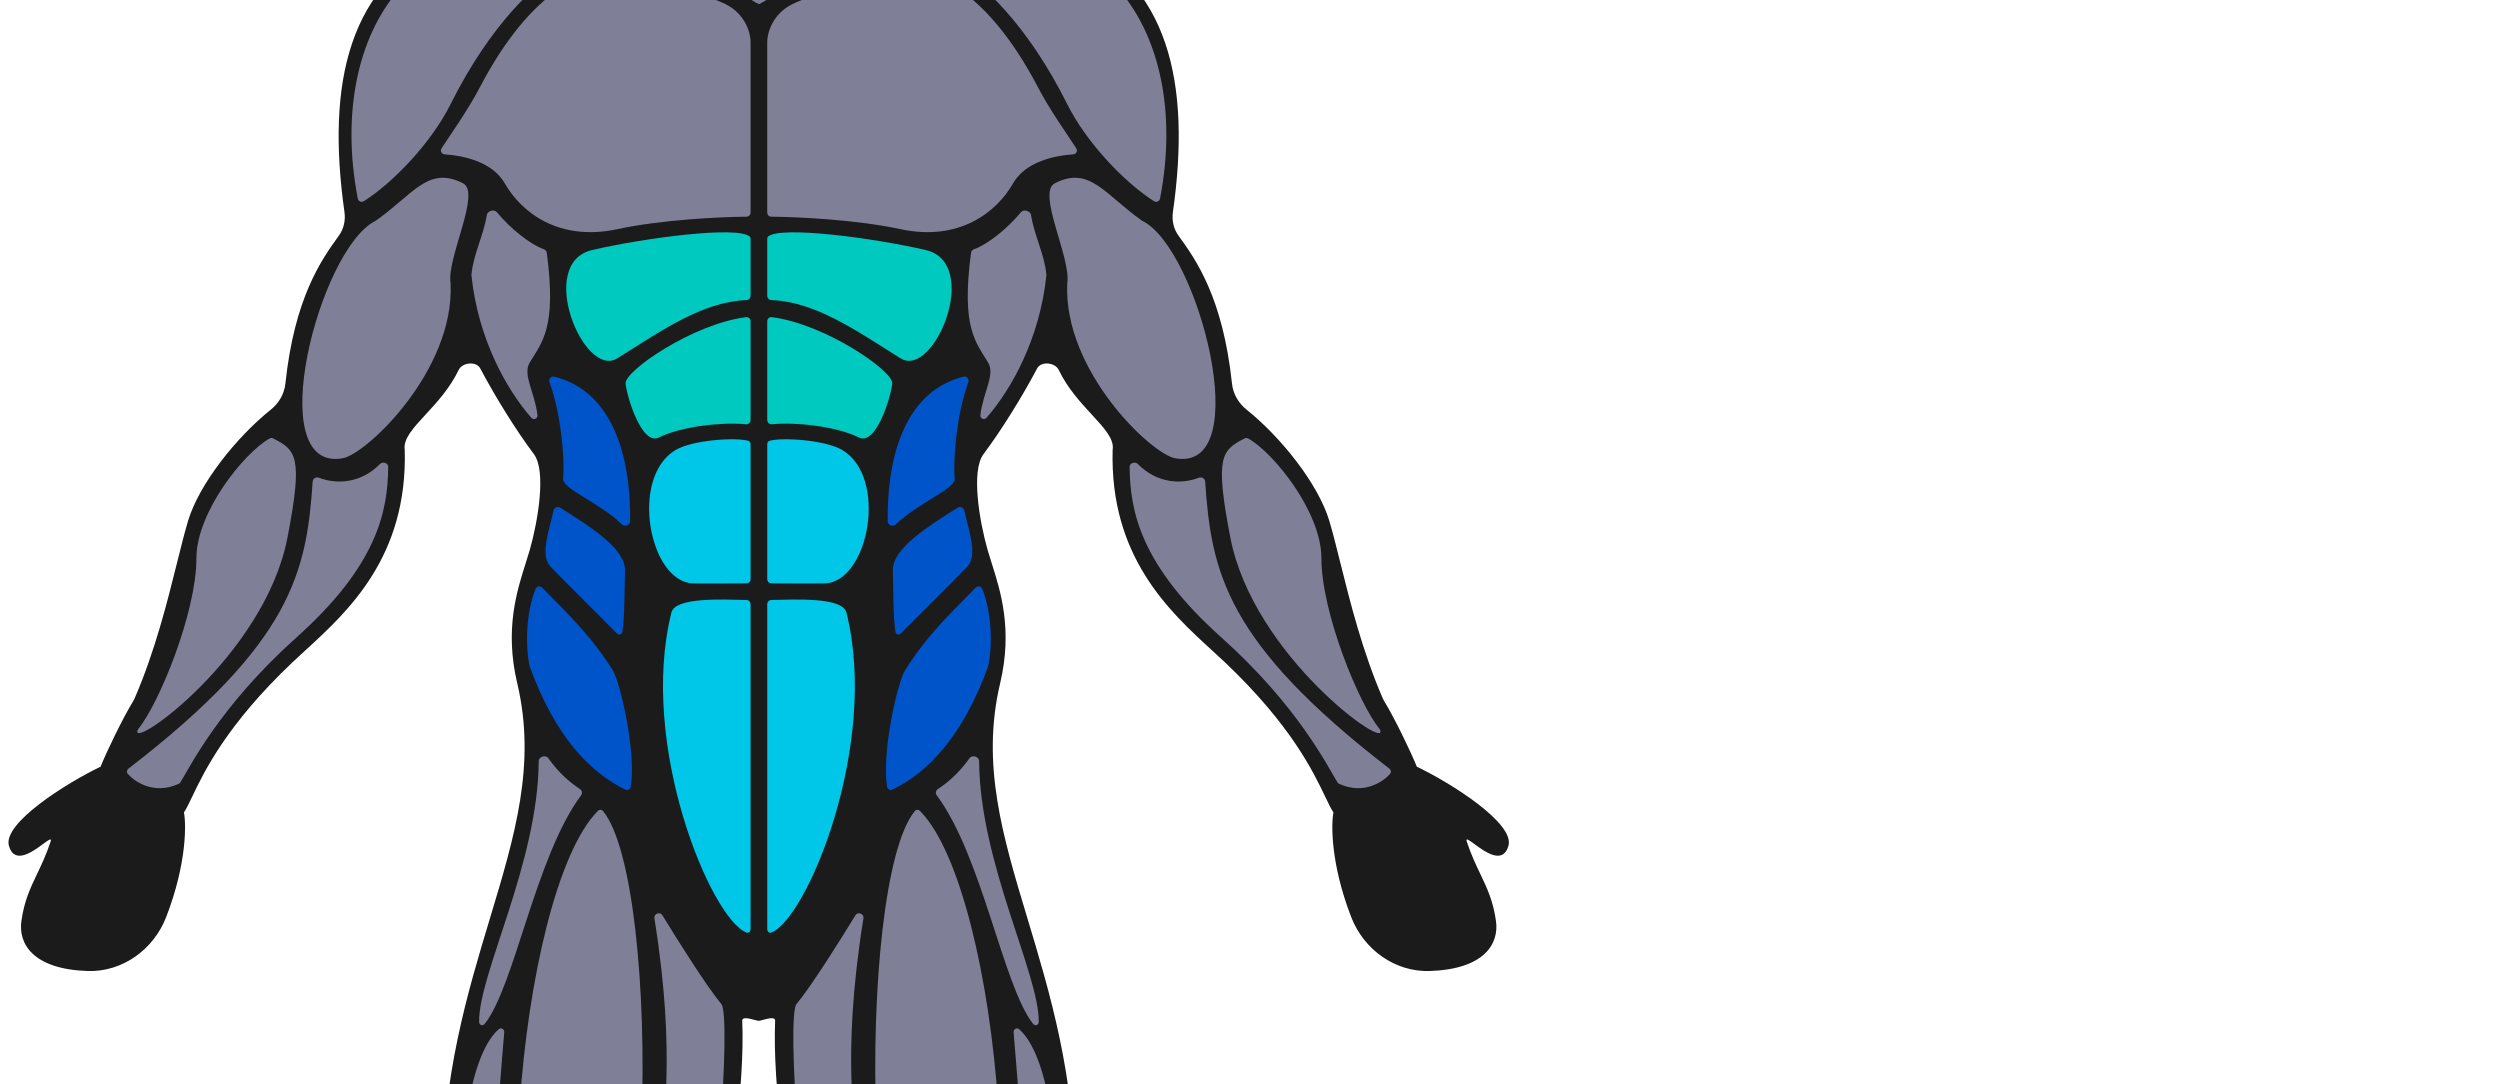
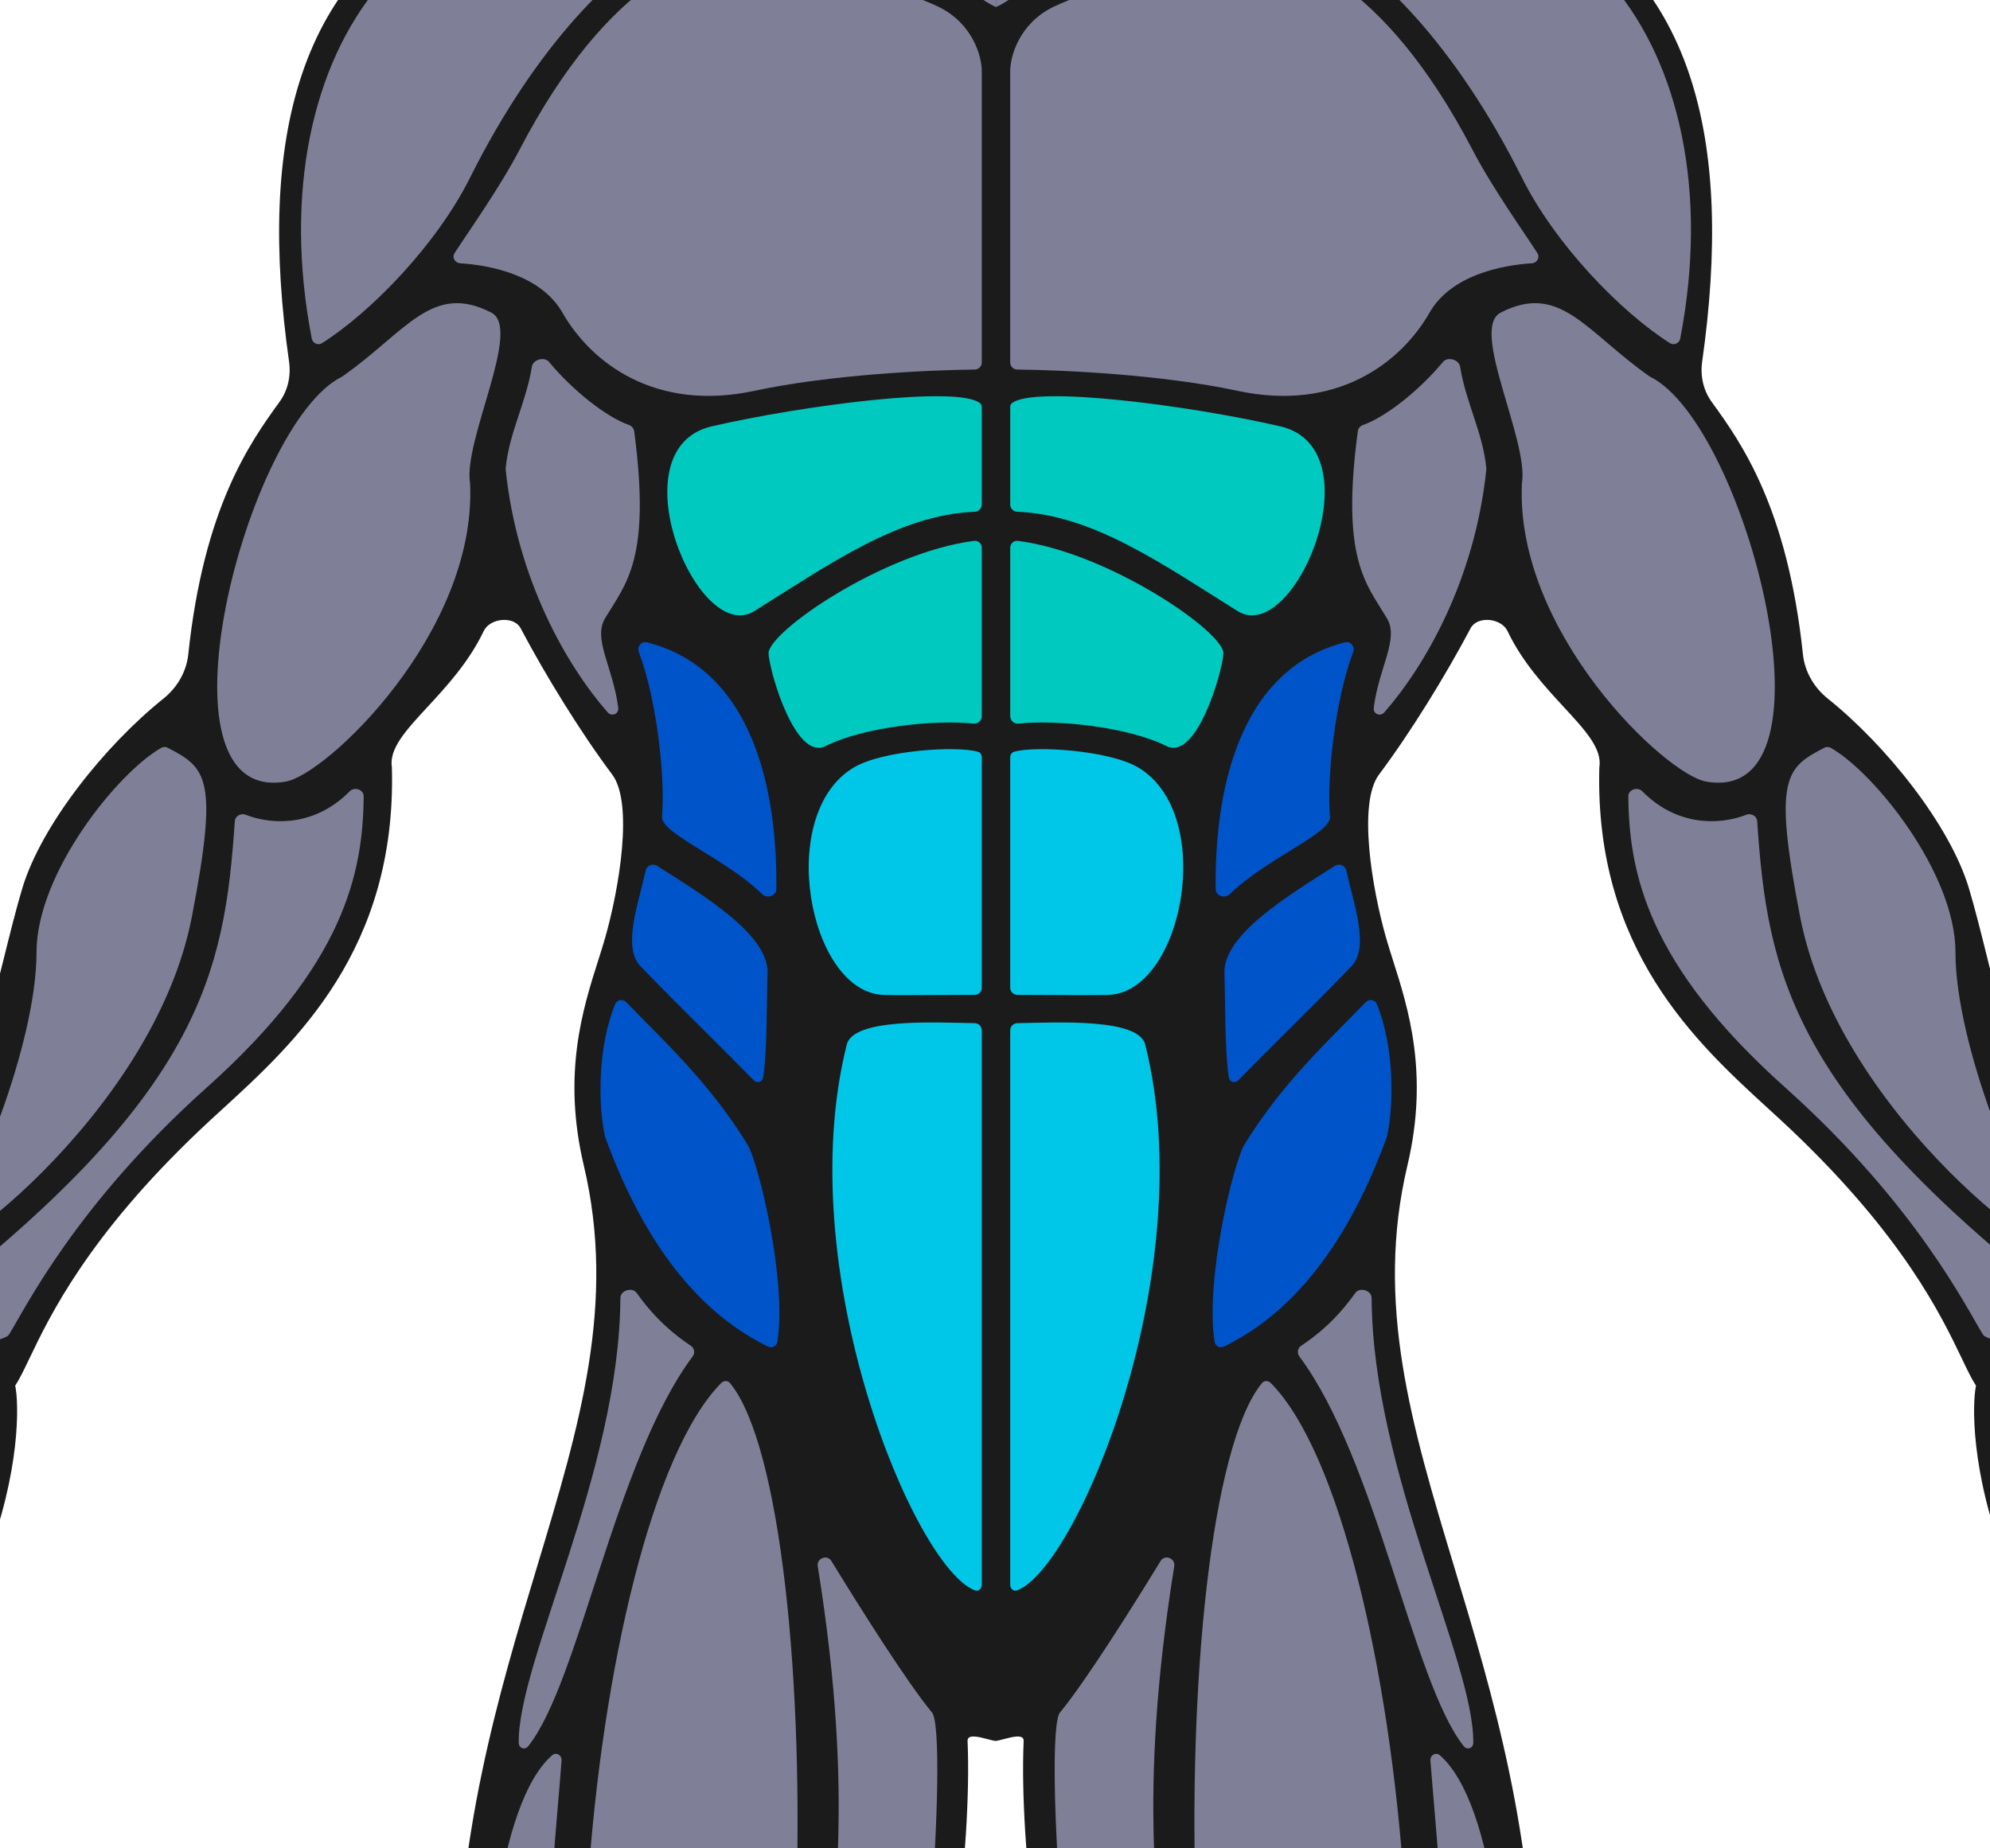
- <svg xmlns="http://www.w3.org/2000/svg" id="Frontview" class="mx-auto" width="80%" viewBox="0 70 300 130" fill="none">
+ <svg xmlns="http://www.w3.org/2000/svg" id="Frontview" class="mx-auto" width="80%" viewBox="21 70 140 130" fill="none">
  <path fill="#1b1b1b" fill-rule="evenodd" d="M54.07 62.5c-12.348 5.292-14.916 17.562-12.734 32.95.142.998-.08 2.012-.67 2.827-2.09 2.885-5.329 7.437-6.421 17.771-.13 1.226-.785 2.338-1.747 3.109-4.131 3.307-8.599 8.914-9.928 13.343-.423 1.41-.852 3.132-1.332 5.06-1.164 4.67-2.629 10.551-5.045 16.156a4.415 4.415 0 01-.285.545c-1.188 1.951-3.114 5.93-3.838 7.739-4.167 2-11.769 6.808-11 9.5.66 2.307 2.84.704 4.106-.228.654-.481 1.065-.783.894-.272-.528 1.586-1.098 2.78-1.63 3.892-.808 1.694-1.526 3.199-1.87 5.608-.392 2.744 1.368 5.796 7.931 6.022 4.176.143 7.922-2.564 9.434-6.459 2.552-6.576 2.391-11.402 2.135-12.563.293-.439.596-1.072.986-1.887 1.456-3.042 4.126-8.619 12.014-16.113.496-.471 1.03-.96 1.589-1.471 5.09-4.657 12.26-11.217 11.911-24.029-.218-1.309.99-2.617 2.506-4.257 1.337-1.447 2.912-3.153 3.957-5.344.435-.913 2.122-1.087 2.594-.193 1.753 3.318 4.234 7.348 6.443 10.294 1.5 2 .5 8-.5 11.5a57.638 57.638 0 01-.486 1.579c-1.077 3.386-2.539 7.983-1.014 14.421 2.301 9.715-.297 18.328-3.283 28.227-2.7 8.95-5.717 18.952-5.717 31.773 0 17.491 1.715 24.102 3.308 30.239.865 3.337 1.694 6.533 2.192 11.261.33 3.125-.586 7.385-1.749 12.799-2.373 11.047-5.777 26.897-1.75 47.701.521 2.698 1.427 6.215 2.428 10.103 3.081 11.967 7.068 27.452 3.571 33.397-3.229 5.489-8.114 8.673-12.39 11.459-2.345 1.529-4.506 2.937-6.11 4.541-3.5 3.5 12 6.5 25 2 3.22-1.115 4.733-1.086 5.9-1.063.871.017 1.55.03 2.6-.437 2.453-1.09 2.232-3.665 1.523-11.934-.591-6.903-1.523-17.776-1.523-35.066 0-2.723.966-5.535 2.088-8.801 1.555-4.53 3.412-9.936 3.412-17.199 0-8.601-1.583-15.443-2.663-20.108-.74-3.199-1.244-5.375-.837-6.392l.16-.398c1.713-4.251 5.872-14.569 6.84-44.102.049-1.476.55-4.781 1.183-8.963 1.298-8.566 3.153-20.809 2.817-28.537-.022-.508.815-.285 1.436-.12.208.055.391.104.51.117v.003l.027-.001.027.001v-.003c.12-.013.302-.062.51-.117.62-.165 1.458-.388 1.436.12-.336 7.728 1.52 19.971 2.817 28.537.634 4.182 1.135 7.487 1.183 8.963.968 29.533 5.127 39.851 6.84 44.102l.16.398c.407 1.017-.097 3.193-.837 6.392-1.08 4.665-2.663 11.507-2.663 20.108 0 7.263 1.857 12.669 3.413 17.199 1.122 3.266 2.087 6.078 2.087 8.801 0 17.29-.932 28.163-1.523 35.066-.709 8.269-.929 10.844 1.523 11.934 1.051.467 1.729.454 2.599.437 1.168-.023 2.681-.052 5.901 1.063 13 4.5 28.5 1.5 25-2-1.604-1.604-3.765-3.012-6.11-4.541-4.276-2.786-9.161-5.97-12.39-11.459-3.497-5.945.49-21.43 3.571-33.397 1.001-3.888 1.907-7.405 2.429-10.103 4.027-20.804.622-36.654-1.751-47.701-1.163-5.414-2.078-9.674-1.749-12.799.498-4.728 1.327-7.924 2.193-11.261 1.592-6.137 3.307-12.748 3.307-30.239 0-12.821-3.017-22.823-5.717-31.773-2.986-9.899-5.584-18.512-3.283-28.227 1.525-6.438.063-11.035-1.014-14.421-.177-.558-.344-1.084-.486-1.579-1-3.5-2-9.5-.5-11.5 2.209-2.946 4.69-6.976 6.443-10.294.472-.894 2.159-.72 2.594.193 1.045 2.191 2.62 3.897 3.957 5.344 1.515 1.64 2.724 2.948 2.506 4.257-.349 12.812 6.822 19.372 11.911 24.029.559.511 1.093 1 1.589 1.471 7.888 7.494 10.558 13.071 12.014 16.113.39.815.693 1.448.986 1.887-.256 1.161-.417 5.987 2.135 12.563 1.512 3.895 5.258 6.602 9.434 6.459 6.563-.226 8.323-3.278 7.931-6.022-.344-2.409-1.062-3.914-1.871-5.608-.531-1.112-1.1-2.306-1.629-3.892-.17-.511.24-.209.895.272 1.266.932 3.446 2.535 4.105.228.769-2.692-6.833-7.5-11-9.5-.724-1.809-2.65-5.788-3.838-7.739a4.344 4.344 0 01-.285-.545c-2.416-5.605-3.881-11.486-5.045-16.156-.48-1.928-.909-3.65-1.332-5.06-1.329-4.429-5.797-10.036-9.927-13.343-.963-.771-1.618-1.883-1.748-3.109-1.092-10.334-4.33-14.886-6.421-17.77-.591-.816-.811-1.83-.67-2.827 2.182-15.389-.386-27.659-12.734-32.951-1.494-.64-2.906-1.242-4.241-1.812-17.429-7.432-21.626-9.221-21.259-16.188.103-1.958 1.138-4.56 1.982-6.683.45-1.131.845-2.126 1.018-2.817.227-.907.881-1.59 1.623-2.364 1.304-1.36 2.877-3.003 2.877-6.636 0-2.661-.49-3.6-.937-4.456-.51-.977-.963-1.845-.563-5.044.998-7.984-8.462-15.47-17.446-15.5h-.054c-8.984.03-18.444 7.516-17.446 15.5.4 3.2-.053 4.067-.563 5.044-.447.855-.937 1.795-.937 4.456 0 3.633 1.574 5.275 2.877 6.636.742.774 1.396 1.457 1.623 2.364.173.69.569 1.686 1.018 2.817.845 2.124 1.88 4.725 1.982 6.683.367 6.967-3.83 8.756-21.259 16.188-1.335.57-2.747 1.172-4.24 1.812z" clip-rule="evenodd" />
  <a href="{{ path('app_muscleGroup_details', {'id': 1}) }}" class="Chest">
    <g>
      <path fill="#7F8097" d="M90.07 75v20.5c0 .276-.22.5-.497.503-3.26.03-10.191.359-15.503 1.497-7 1.5-11.5-2-13.5-5.5-1.493-2.612-5.008-3.338-7.192-3.474-.371-.023-.595-.407-.395-.72.966-1.502 3.14-4.534 4.587-7.306 6.29-12.045 12.9-14.197 16-14 2.22.142 11.1 2.8 13.5 4 2.4 1.2 3 3.5 3 4.5z" class="Pec" />
      <path fill="#7F8097" d="M92.07 75v20.5c0 .276.221.5.497.503 3.26.03 10.191.359 15.503 1.497 7 1.5 11.5-2 13.5-5.5 1.493-2.612 5.008-3.338 7.193-3.474.371-.023.595-.407.394-.72-.965-1.502-3.139-4.534-4.587-7.306-6.29-12.045-12.9-14.197-16-14-2.219.142-11.1 2.8-13.5 4-2.4 1.2-3 3.5-3 4.5z" class="Pec" />
    </g>
  </a>
  <a href="{{ path('app_muscleGroup_details', {'id': 4}) }}" class="Shoulders - Front">
    <g>
      <path fill="#7F8097" d="M54.07 82.5c4.817-9.635 10.42-14.834 13.77-16.51.413-.207.44-.863.015-1.043-16.6-7.059-28.91 8.22-24.922 28.873a.48.48 0 00.724.325c3.453-2.192 8.05-6.918 10.413-11.645z" class="Shoulder" />
      <path fill="#7F8097" d="M128.07 82.5c-4.817-9.635-10.419-14.834-13.77-16.51-.413-.207-.439-.863-.015-1.043 16.6-7.059 28.911 8.22 24.922 28.873a.48.48 0 01-.724.325c-3.452-2.192-8.05-6.918-10.413-11.645z" class="Shoulder" />
    </g>
  </a>
  <a href="{{ path('app_muscleGroup_details', {'id': 3}) }}" class="Biceps">
    <g>
      <path fill="#7F8097" d="M45.036 96.517c-6.712 3.34-13.664 30.128-3.966 28.483 2.822-.413 13.5-10.5 13-21-.5-3 3.682-10.874 1.5-12-4.181-2.158-5.991 1.333-10.467 4.477a.507.507 0 01-.067.04z" class="Bicep" />
      <path fill="#7F8097" d="M137.104 96.517c6.713 3.34 13.664 30.128 3.966 28.483-2.822-.413-13.5-10.5-13-21 .5-3-3.682-10.874-1.5-12 4.182-2.158 5.991 1.333 10.467 4.477a.59.59 0 00.067.04z" class="Bicep" />
    </g>
  </a>
  <a href="{{ path('app_muscleGroup_details', {'id': 8}) }}" class="Forearms - Front">
    <g>
      <path fill="#7F8097" d="M23.57 137c0-5.564 5.716-12.651 8.78-14.382a.469.469 0 01.446-.002c2.75 1.417 3.583 2.146 1.704 11.884-2.754 14.27-19.193 25.834-17.96 23.062a.507.507 0 01.065-.105c2.507-3.06 6.965-13.987 6.965-20.457z" class="Forearm" />
      <path fill="#7F8097" d="M158.57 137c0-5.564-5.716-12.651-8.779-14.382a.47.47 0 00-.447-.002c-2.75 1.417-3.583 2.146-1.704 11.884 2.754 14.27 19.194 25.834 17.959 23.062a.492.492 0 00-.064-.105c-2.507-3.06-6.965-13.987-6.965-20.457z" class="Forearm" />
      <path fill="#7F8097" d="M38.281 127.329c2.055.797 4.987.719 7.315-1.645.339-.345.993-.135.989.349-.05 5.391-1.356 11.825-11.015 20.467-9.284 8.307-12.837 15.658-13.928 17.388a.45.45 0 01-.197.171c-2.971 1.358-5.297-.25-6.123-1.21-.161-.188-.1-.466.097-.617 19.668-15.153 21.373-23.646 22.1-34.448.025-.365.422-.587.762-.455z" class="Forearm" />
      <path fill="#7F8097" d="M143.859 127.329c-2.055.797-4.986.719-7.314-1.645-.34-.345-.994-.135-.989.349.049 5.391 1.355 11.825 11.014 20.467 9.284 8.307 12.838 15.658 13.928 17.388a.454.454 0 00.197.171c2.972 1.358 5.298-.25 6.123-1.21.162-.188.099-.466-.097-.617-19.667-15.153-21.373-23.646-22.1-34.448-.024-.365-.421-.587-.762-.455z" class="Forearm" />
    </g>
  </a>
  <a href="{{ path('app_muscleGroup_details', {'id': 5}) }}" class="Back - Front">
    <g>
      <path fill="#7F8097" d="M65.248 99.903c-1.626-.569-4.008-2.483-5.625-4.439-.324-.39-1.12-.167-1.202.333-.42 2.576-1.602 4.638-1.846 7.154a.501.501 0 000 .098c.807 7.725 4.294 13.788 7.172 17.07.294.335.802.119.746-.323-.358-2.844-1.803-4.828-.923-6.296 1.482-2.469 3.24-4.155 2.046-13.16a.55.55 0 00-.368-.437z" class="Lats" />
      <path fill="#7F8097" d="M116.892 99.903c1.626-.569 4.008-2.483 5.626-4.439.323-.39 1.119-.167 1.201.333.421 2.576 1.603 4.638 1.847 7.154a.459.459 0 01-.001.098c-.807 7.725-4.294 13.788-7.172 17.07-.294.335-.801.119-.746-.323.358-2.844 1.804-4.828.923-6.296-1.481-2.469-3.239-4.155-2.046-13.16a.551.551 0 01.368-.437z" class="Lats" />
    </g>
    <g>
      <path fill="#7F8097" d="M91.07 70.5c-7.5-3.5-10.786-23.644-9.5-21.5 1.5 2.5 2 2 3.5 4s.5 11.112 6 16v1.5z" class="Neck" />
      <path fill="#7F8097" d="M91.07 70.5c7.5-3.5 10.786-23.644 9.5-21.5-1.5 2.5-2 2-3.5 4s-.5 11.112-6 16v1.5z" class="Neck" />
    </g>
    <g>
      <path fill="#7F8097" d="M79.57 52c-3.117 2.672-10.86 6.533-15.813 8.759-.466.209-.372.967.126 1.081C68.712 62.943 77.448 66 80.07 66c2.912 0 3.618-1 3-2.5-3.5-8.5-2.69-12.194-3.5-11.5z" class="Trap" />
      <path fill="#7F8097" d="M102.57 52c3.117 2.672 10.86 6.533 15.814 8.759.465.209.371.967-.126 1.081-4.829 1.103-13.565 4.16-16.188 4.16-2.912 0-3.617-1-3-2.5 3.5-8.5 2.691-12.194 3.5-11.5z" class="Trap" />
    </g>
  </a>
  <a href="{{ path('app_muscleGroup_details', {'id': 6}) }}" class="Abdominals">
    <g class="LowerAbs">
      <path fill="#00C9C0" d="M74.07 113c5.324-3.328 10.195-6.783 15.5-6.99a.516.516 0 00.5-.51v-6.849c0-.098-.025-.197-.1-.262-1.497-1.31-12.57.15-18.9 1.61-6.778 1.565-1 15.501 3 13.001zM90.07 120.399v-11.855a.484.484 0 00-.54-.487c-6.396.813-14.572 6.454-14.46 7.943.11 1.461 1.921 7.543 4 6.5 2.703-1.356 7.72-1.878 10.408-1.585a.53.53 0 00.592-.516z" class="LowerAb" />
      <path fill="#00C9C0" d="M108.07 113c-5.324-3.328-10.195-6.783-15.5-6.99a.516.516 0 01-.5-.51v-6.849c0-.098.026-.197.1-.262 1.498-1.31 12.57.15 18.9 1.61 6.779 1.565 1 15.501-3 13.001zM92.07 120.399v-11.855c0-.293.25-.524.54-.487 6.396.813 14.572 6.454 14.46 7.943-.11 1.461-1.921 7.543-4 6.5-2.702-1.356-7.719-1.878-10.407-1.585a.53.53 0 01-.593-.516z" class="LowerAb" />
      <path fill="#00C7E8" d="M90.07 139.5v-16.205c0-.182-.098-.351-.274-.4-1.542-.435-6.701-.096-8.726 1.105-5.514 3.27-3.195 15.69 2 16 .683.041 4.366.006 6.501.001a.5.5 0 00.5-.501zM90.07 181.5v-39c0-.276-.223-.5-.5-.505-2.77-.047-8.53-.373-9 1.505-3.98 15.922 4.782 36.827 9.017 38.405.258.096.483-.129.483-.405z" class="LowerAb" />
      <path fill="#00C7E8" d="M92.07 139.5v-16.205c0-.182.099-.351.274-.4 1.542-.435 6.702-.096 8.726 1.105 5.515 3.27 3.195 15.69-2 16-.683.041-4.366.006-6.501.001a.5.5 0 01-.499-.501zM92.07 181.5v-39c0-.276.224-.5.5-.505 2.77-.047 8.531-.373 9 1.505 3.981 15.922-4.781 36.827-9.016 38.405-.259.096-.484-.129-.484-.405z" class="LowerAb" />
    </g>
    <g class="Obliques">
      <path fill="#0054C9" d="M64.275 140.654c-1.21 2.972-1.226 7.048-.705 9.346 3.042 8.325 7.156 12.647 11.461 14.749a.455.455 0 00.657-.329c.689-4.238-1.302-12.594-2.118-13.92-2.686-4.367-5.95-7.323-8.505-9.98-.242-.251-.659-.189-.79.134z" class="Oblique" />
      <path fill="#0054C9" d="M117.865 140.654c1.211 2.972 1.226 7.048.705 9.346-3.042 8.325-7.155 12.647-11.461 14.749a.455.455 0 01-.657-.329c-.688-4.238 1.302-12.594 2.118-13.92 2.687-4.367 5.95-7.323 8.506-9.98.241-.251.658-.189.789.134z" class="Oblique" />
      <path fill="#0054C9" d="M74.685 145.825c.296-1.725.25-5.619.315-7.325.104-2.72-4.412-5.435-7.782-7.584a.529.529 0 00-.793.339c-.522 2.385-1.662 5.393-.355 6.745 3.007 3.111 5.121 5.122 7.938 7.996.24.246.619.168.677-.171z" class="Oblique" />
      <path fill="#0054C9" d="M107.456 145.825c-.296-1.725-.25-5.619-.316-7.325-.104-2.72 4.412-5.435 7.783-7.584a.528.528 0 01.792.339c.523 2.385 1.662 5.393.355 6.745-3.006 3.111-5.121 5.122-7.938 7.996-.24.246-.618.168-.676-.171z" class="Oblique" />
      <path fill="#0054C9" d="M75.616 132.568c.088-6.644-1.512-15.459-9.105-17.372-.392-.099-.71.308-.568.686 1.297 3.428 1.868 8.975 1.627 11.618.022 1.196 4.467 2.899 7.059 5.421.34.33.98.12.987-.353z" class="Oblique" />
      <path fill="#0054C9" d="M106.525 132.568c-.088-6.644 1.511-15.459 9.105-17.372.392-.099.71.308.567.686-1.296 3.428-1.868 8.975-1.627 11.618-.022 1.196-4.467 2.899-7.059 5.421-.339.33-.98.12-.986-.353z" class="Oblique" />
    </g>
  </a>
  <a href="{{ path('app_muscleGroup_details', {'id': 7}) }}" class="Legs - Front">
    <g>
      <path fill="#7F8097" d="M69.732 165.438c-5.46 7.322-7.972 22.904-11.564 27.424-.241.304-.67.155-.675-.233-.069-5.762 7.077-19.057 7.153-31.3.003-.538.838-.786 1.15-.347 1.334 1.88 2.675 2.954 3.808 3.714a.52.52 0 01.128.742z" class="Adductor" />
      <path fill="#7F8097" d="M112.408 165.438c5.46 7.322 7.973 22.904 11.564 27.424.242.304.671.155.675-.233.069-5.762-7.077-19.057-7.152-31.3-.004-.538-.839-.786-1.151-.347-1.334 1.88-2.675 2.954-3.807 3.714a.52.52 0 00-.129.742z" class="Adductor" />
    </g>
    <g>
      <path fill="#7F8097" d="M86.57 190.5c-1.757-2.117-5.019-7.298-7.086-10.671-.29-.473-1.043-.181-.955.367 2.808 17.482.553 24.152 1.541 25.804 2.274 3.803 2.495 6.438 3.466 12.775.021.141.112.301.252.273 2.15-.426 3.959-27.13 2.782-28.548z" class="Abductor" />
      <path fill="#7F8097" d="M95.57 190.5c1.757-2.117 5.019-7.298 7.086-10.671.291-.473 1.043-.181.955.367-2.808 17.482-.553 24.152-1.541 25.804-2.273 3.803-2.495 6.438-3.465 12.775-.022.141-.112.301-.253.273-2.15-.426-3.959-27.13-2.782-28.548z" class="Abductor" />
    </g>
    <g>
      <path fill="#7F8097" d="M63.07 248.5c-8.66-4.66-10.87-48.277-3.233-54.987.294-.259.699-.014.67.376-.615 8.076-2.794 26.831 1.563 37.111 5.432 12.813 2.618 18.37 1 17.5z" class="Quad" />
      <path fill="#7F8097" d="M119.07 248.5c8.661-4.66 10.87-48.277 3.234-54.987-.294-.259-.7-.014-.67.376.615 8.076 2.794 26.831-1.564 37.111-5.431 12.813-2.617 18.37-1 17.5z" class="Quad" />
      <path fill="#7F8097" d="M72.37 167.334c7.148 8.764 6.557 67.573-4.136 68.654a.425.425 0 01-.295-.078c-10.216-7.27-5.925-58.782 3.8-68.595.188-.189.464-.187.632.019z" class="Quad" />
      <path fill="#7F8097" d="M109.77 167.334c-7.148 8.764-6.557 67.573 4.136 68.654a.426.426 0 00.295-.078c10.217-7.27 5.926-58.782-3.8-68.595-.188-.189-.463-.187-.631.019z" class="Quad" />
      <path fill="#7F8097" d="M83.07 230.5c0-3.751-1.737-14.103-3.184-19.472-.144-.534-.788-.421-.798.132-.148 8.331-2.127 20.653-7.518 27.84-5.109 6.812-4 16 3.5 18s8-19.482 8-26.5z" class="Quad" />
      <path fill="#7F8097" d="M99.07 230.5c0-3.751 1.737-14.103 3.184-19.472.144-.534.789-.421.798.132.148 8.331 2.128 20.653 7.518 27.84 5.109 6.812 4 16-3.5 18s-8-19.482-8-26.5z" class="Quad" />
    </g>
    <g>
      <path fill="#7F8097" d="M63.57 289.5c-2.748-3.573-3.831-6.941-5.162-12.945-.105-.477-.73-.539-.88-.073-3.42 10.701-2.893 37.229 3.542 51.018 3.5 7.5 6.5 23.5 7.5 21s0-52.5-5-59z" class="calf" />
      <path fill="#7F8097" d="M118.57 289.5c2.749-3.573 3.832-6.941 5.162-12.945.106-.477.731-.539.88-.073 3.42 10.701 2.893 37.229-3.542 51.018-3.5 7.5-6.5 23.5-7.5 21s0-52.5 5-59z" class="calf" />
      <path fill="#7F8097" d="M76.228 317.593c5.373-14.094 2.805-29.416.694-36.477-.126-.422-.592-.438-.68-.006-1.299 6.326-2.016 33.402-.45 36.589.11.224.347.127.436-.106z" class="calf" />
      <path fill="#7F8097" d="M105.913 317.593c-5.374-14.094-2.805-29.416-.695-36.477.127-.422.592-.438.681-.006 1.298 6.326 2.016 33.402.449 36.589-.11.224-.346.127-.435-.106z" class="calf" />
    </g>
  </a>
</svg>
